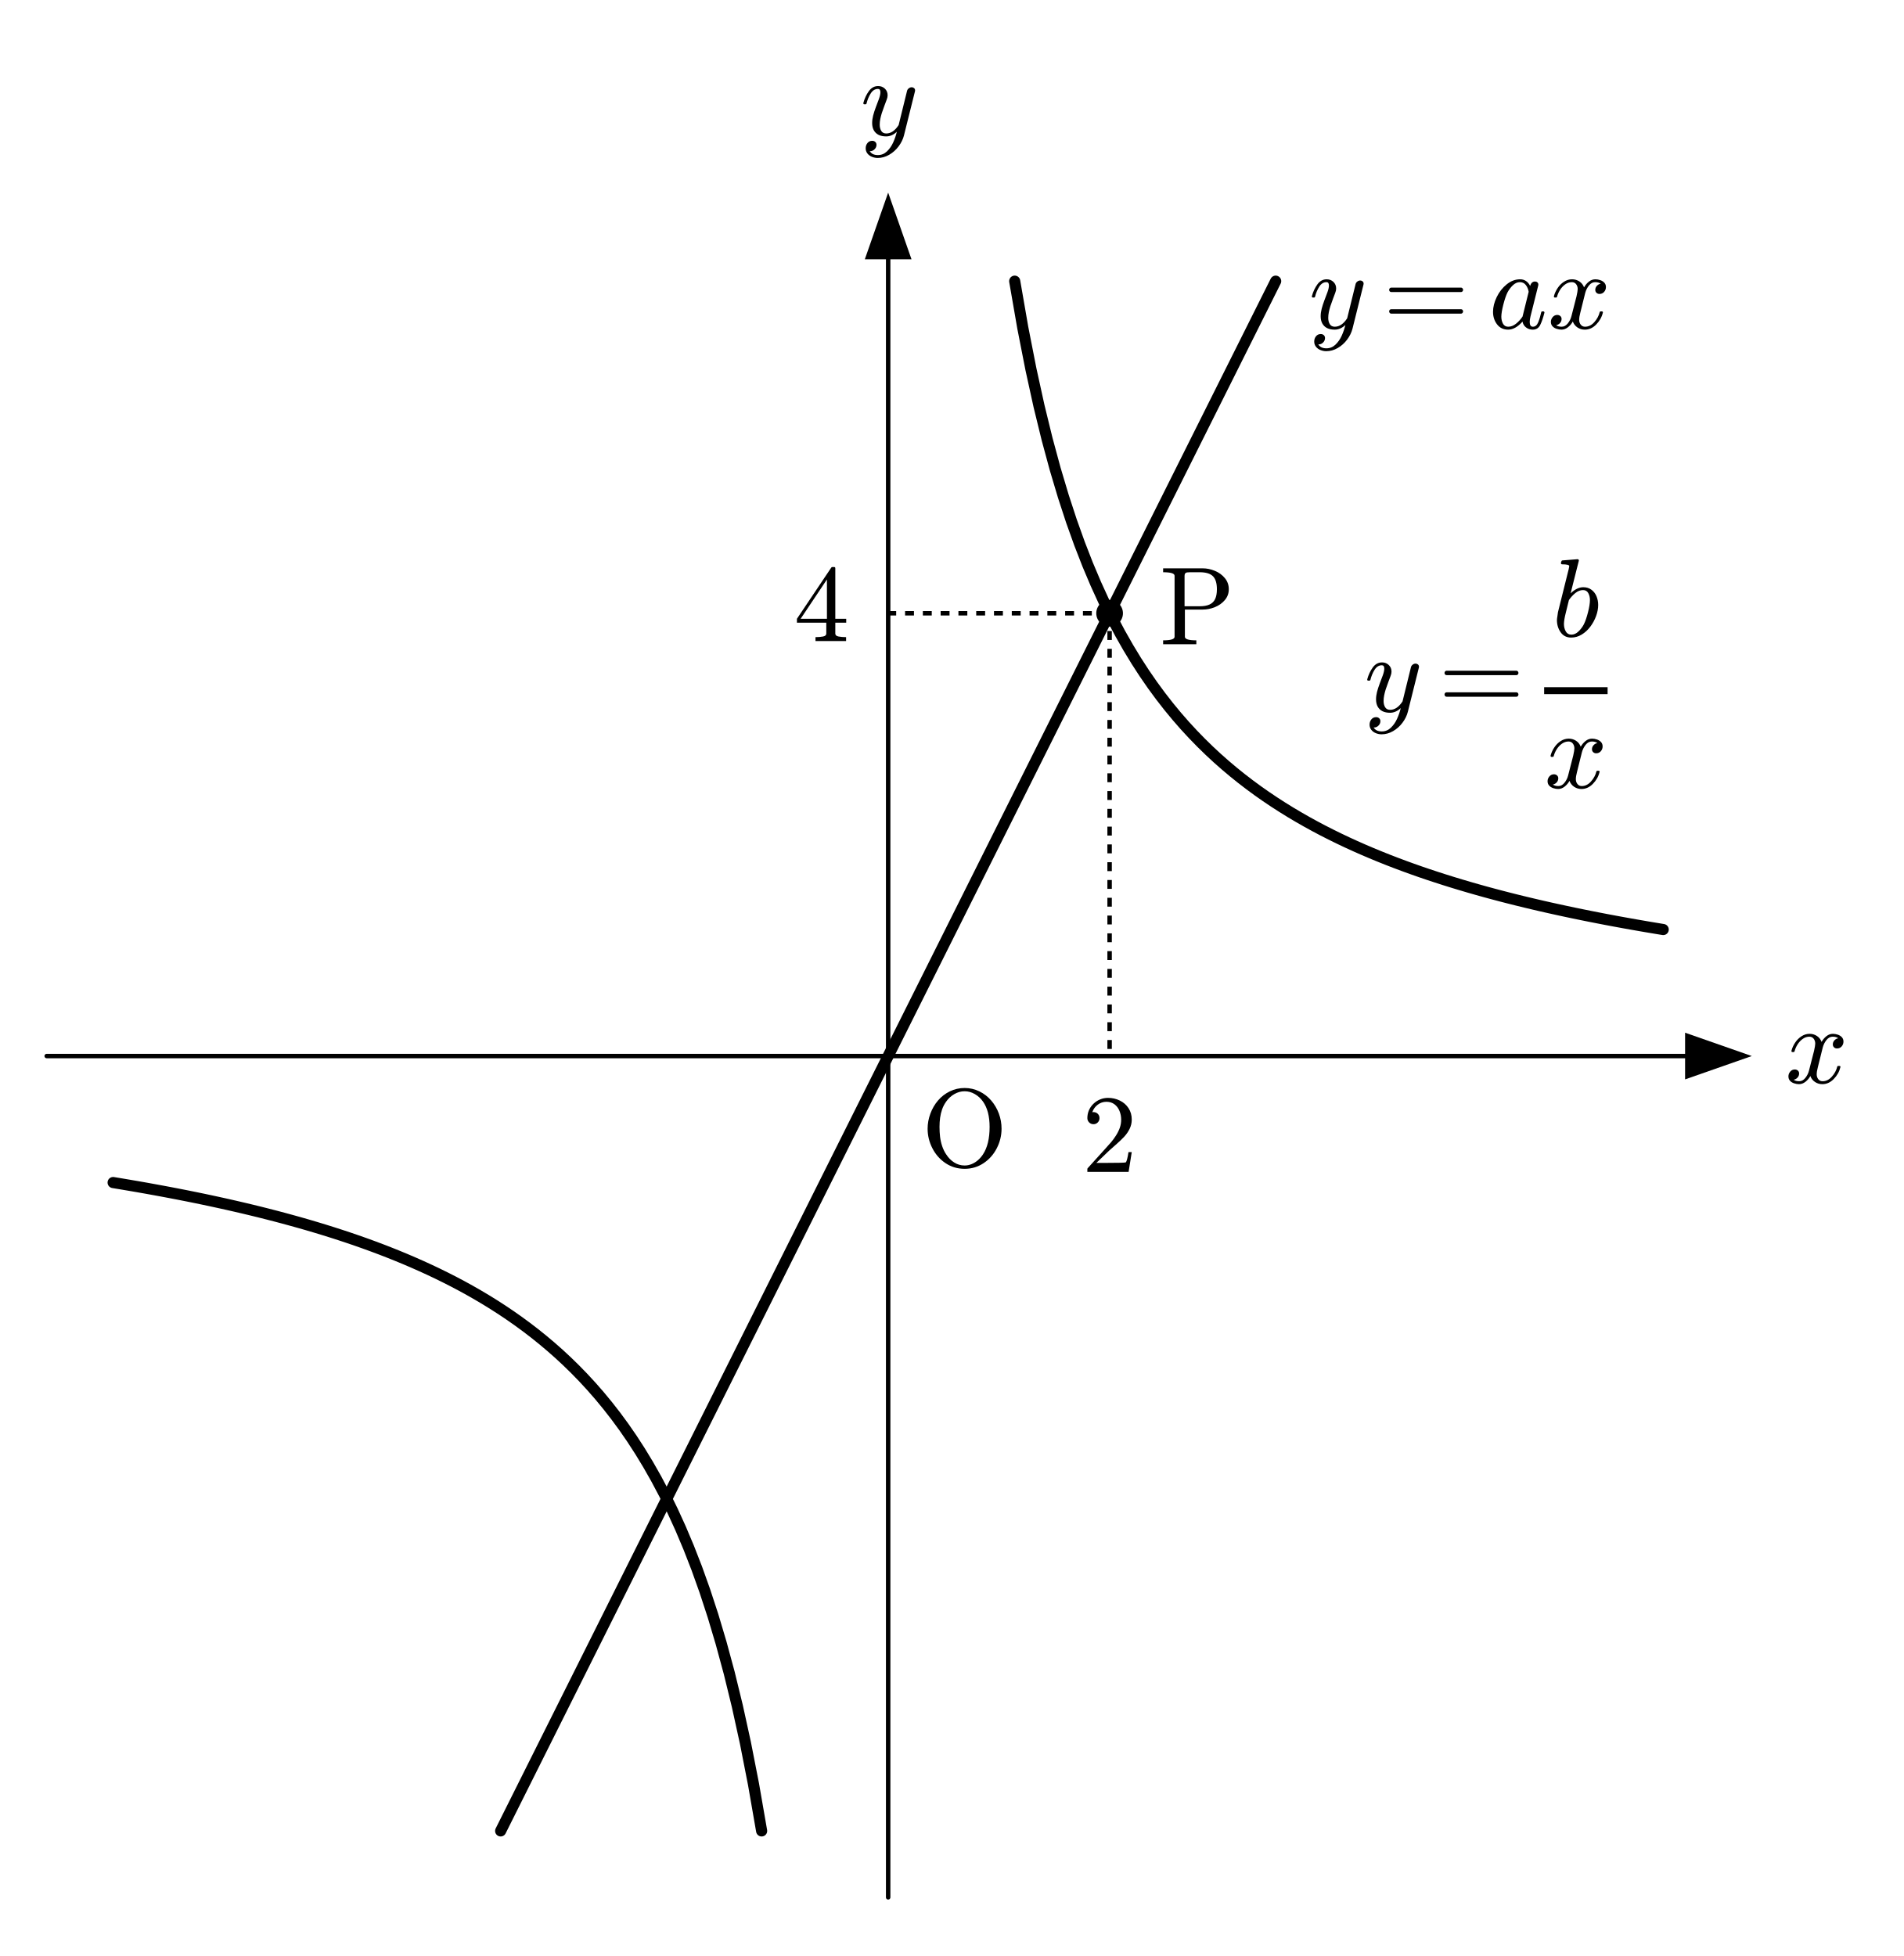
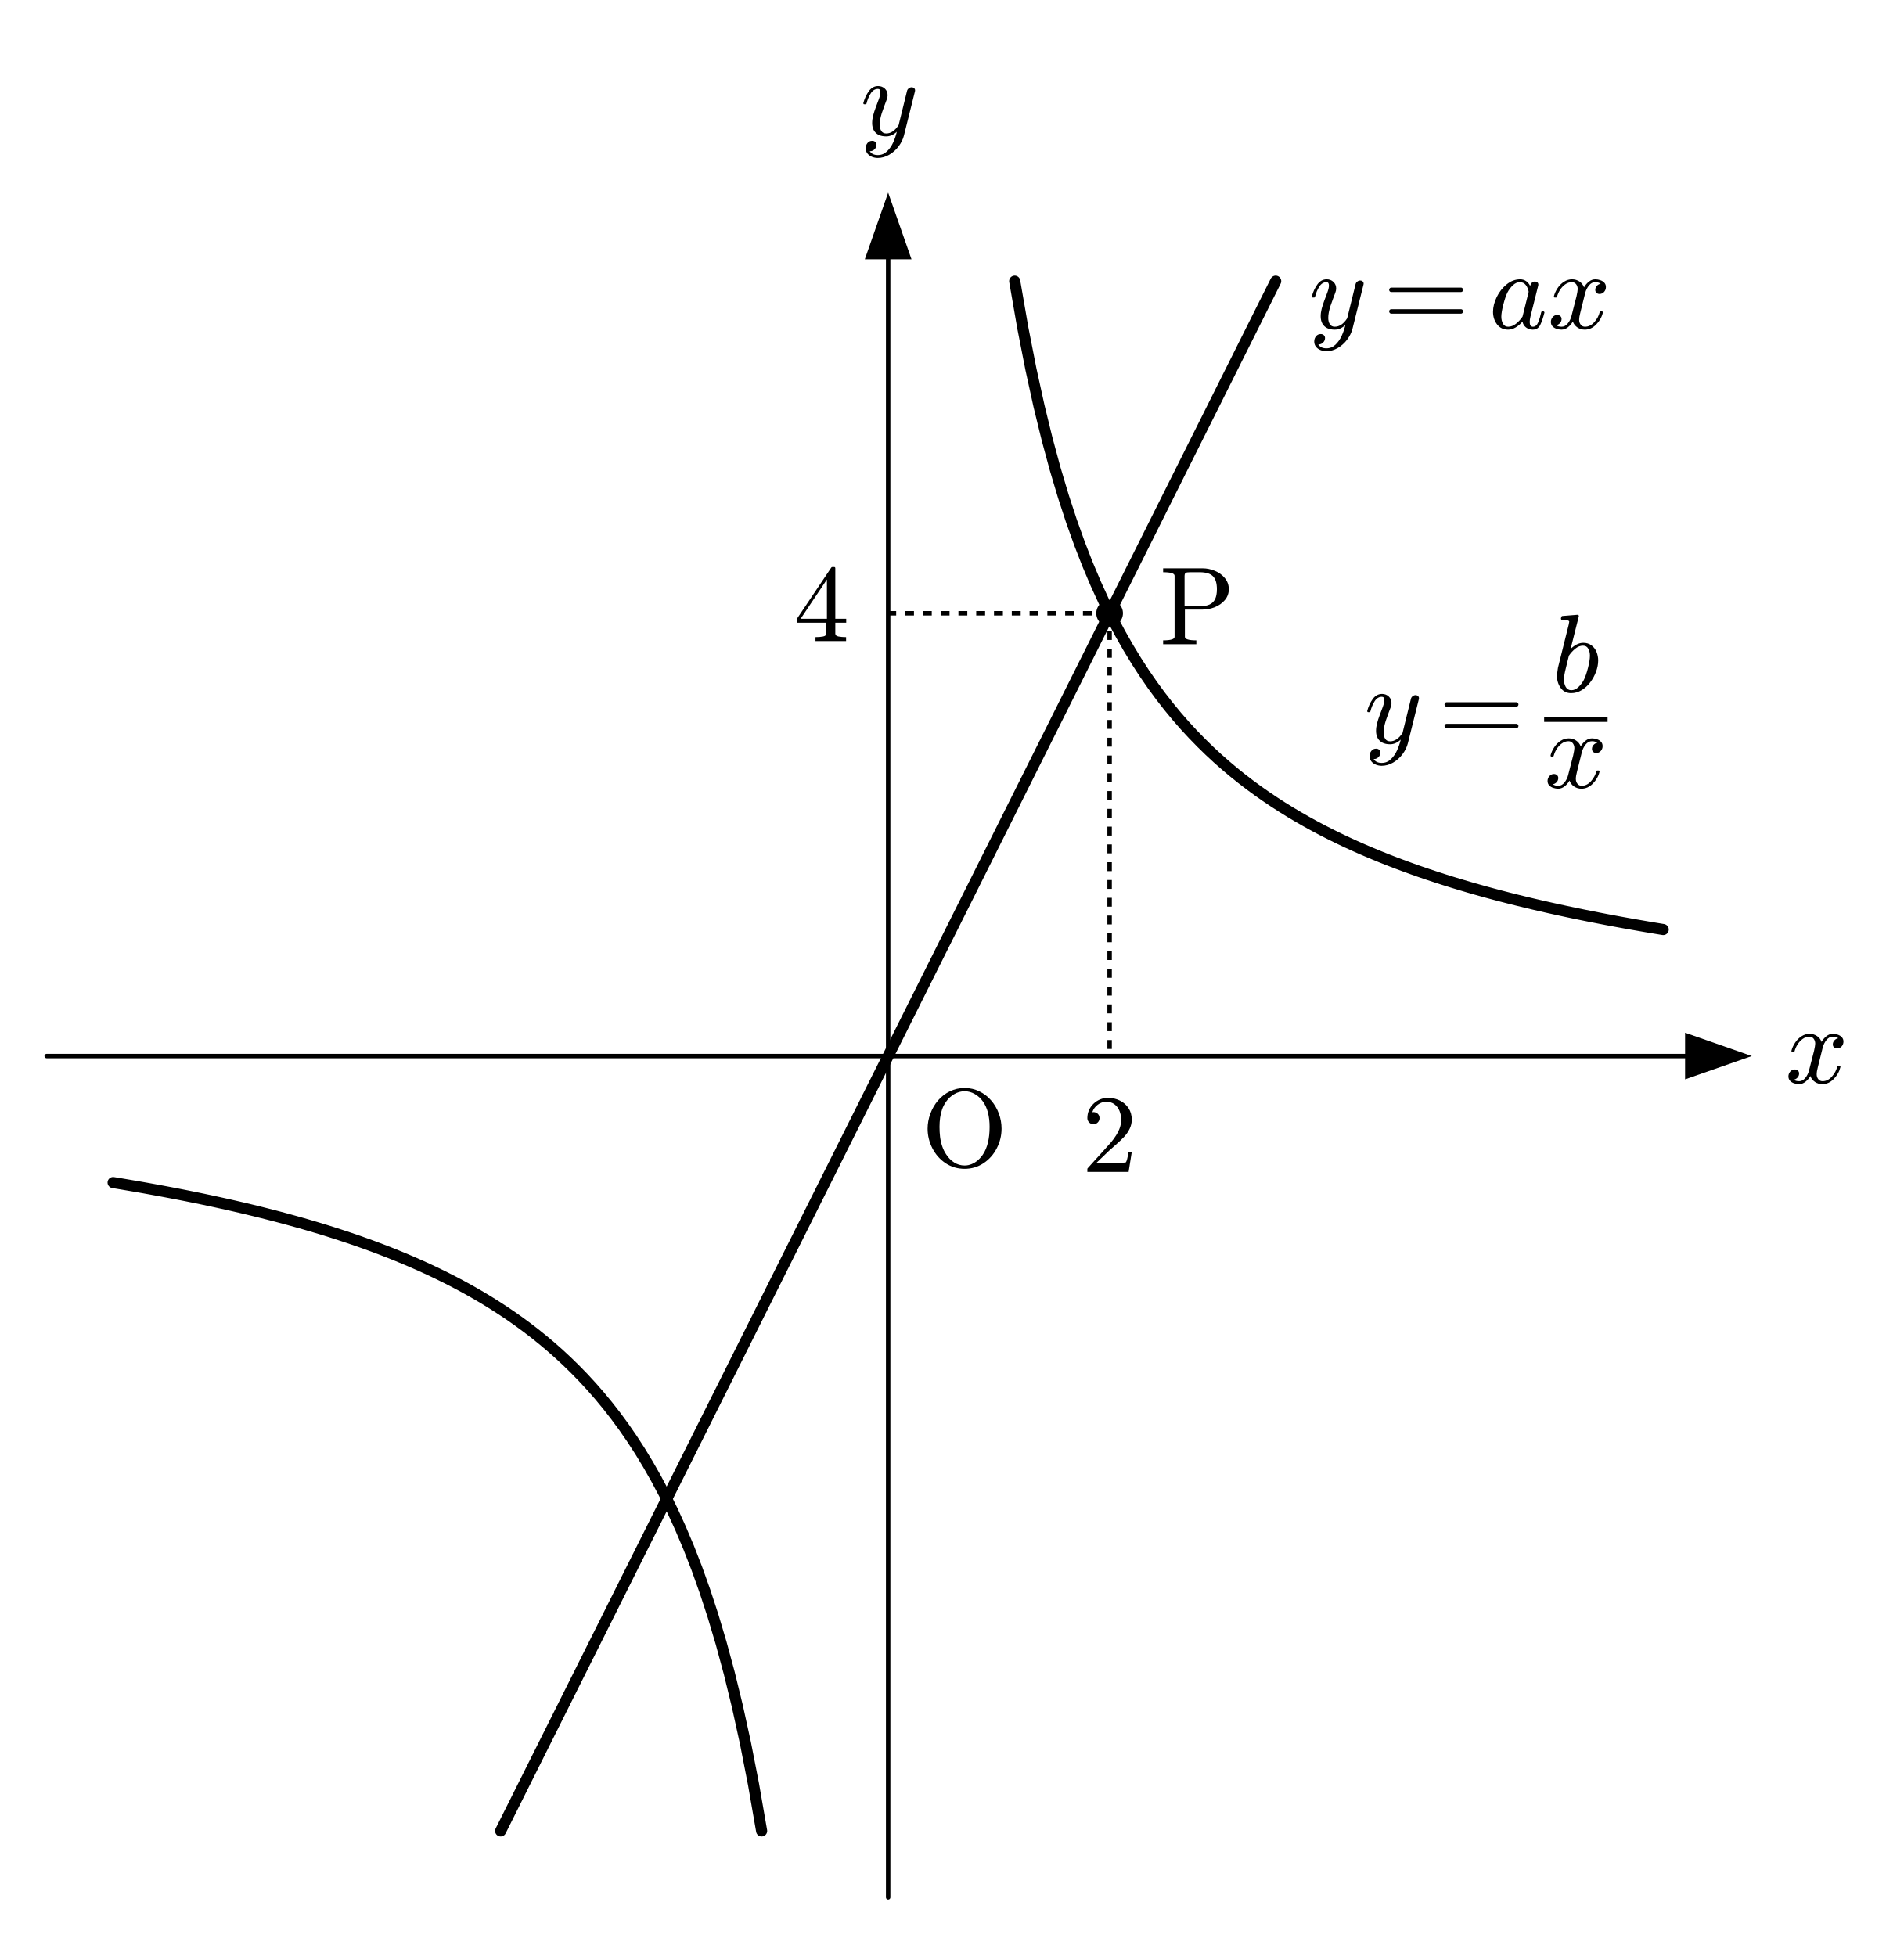
<svg xmlns="http://www.w3.org/2000/svg" xmlns:xlink="http://www.w3.org/1999/xlink" width="171.238pt" height="176pt" viewBox="0 0 171.238 176" version="1.1">
  <defs>
    <style type="text/css">*{stroke-linejoin: round; stroke-linecap: butt}</style>
  </defs>
  <g id="figure_1">
    <g id="patch_1">
      <path d="M 0 176  L 171.238 176  L 171.238 0  L 0 0  L 0 176  z " style="fill: none; opacity: 0" />
    </g>
    <g id="axes_1">
      <g id="patch_2">
        <path d="M 157.59 95.022  L 151.59 92.922  L 151.59 97.122  z " clip-path="url(#p5cb19e4c2c)" />
      </g>
      <g id="patch_3">
        <path d="M 79.899 17.331  L 77.799 23.331  L 81.999 23.331  z " clip-path="url(#p5cb19e4c2c)" />
      </g>
      <g id="line2d_1">
        <path d="M 4.2 95.022  L 151.59 95.022  " clip-path="url(#p5cb19e4c2c)" style="fill: none; stroke: #000000; stroke-width: 0.4; stroke-linecap: round" />
      </g>
      <g id="line2d_2">
        <path d="M 79.899 170.721  L 79.899 23.331  " clip-path="url(#p5cb19e4c2c)" style="fill: none; stroke: #000000; stroke-width: 0.4; stroke-linecap: round" />
      </g>
      <g id="line2d_3">
        <path d="M 45.038 164.745  L 114.76 25.299  " clip-path="url(#p5cb19e4c2c)" style="fill: none; stroke: #000000; stroke-linecap: round" />
      </g>
      <g id="line2d_4">
        <path d="M 91.282 25.299  L 92.011 29.497  L 92.741 33.218  L 93.47 36.539  L 94.199 39.521  L 94.928 42.214  L 95.658 44.658  L 96.387 46.886  L 97.116 48.924  L 97.845 50.798  L 98.575 52.524  L 99.304 54.121  L 100.033 55.603  L 100.762 56.981  L 101.492 58.265  L 102.221 59.466  L 102.95 60.591  L 103.679 61.647  L 104.409 62.64  L 105.138 63.576  L 105.867 64.459  L 106.596 65.294  L 107.326 66.084  L 108.055 66.833  L 108.784 67.545  L 109.513 68.222  L 110.243 68.866  L 110.972 69.48  L 111.701 70.065  L 112.43 70.625  L 113.159 71.16  L 113.889 71.672  L 114.618 72.162  L 115.347 72.632  L 116.076 73.084  L 116.806 73.517  L 117.535 73.934  L 118.264 74.335  L 118.993 74.721  L 119.723 75.092  L 120.452 75.451  L 121.181 75.797  L 121.91 76.13  L 122.64 76.453  L 123.369 76.764  L 124.098 77.065  L 124.827 77.357  L 125.557 77.639  L 126.286 77.912  L 127.015 78.177  L 127.744 78.434  L 128.474 78.683  L 129.203 78.924  L 129.932 79.159  L 130.661 79.387  L 131.391 79.608  L 132.12 79.824  L 132.849 80.033  L 133.578 80.237  L 134.308 80.435  L 135.037 80.628  L 135.766 80.816  L 136.495 80.999  L 137.224 81.177  L 137.954 81.351  L 138.683 81.521  L 139.412 81.686  L 140.141 81.847  L 140.871 82.005  L 141.6 82.159  L 142.329 82.309  L 143.058 82.456  L 143.788 82.599  L 144.517 82.74  L 145.246 82.877  L 145.975 83.011  L 146.705 83.142  L 147.434 83.27  L 148.163 83.396  L 148.892 83.518  L 149.622 83.639  " clip-path="url(#p5cb19e4c2c)" style="fill: none; stroke: #000000; stroke-linecap: round" />
      </g>
      <g id="line2d_5">
        <path d="M 68.516 164.745  L 67.786 160.547  L 67.057 156.826  L 66.328 153.505  L 65.599 150.523  L 64.869 147.83  L 64.14 145.386  L 63.411 143.159  L 62.682 141.12  L 61.952 139.247  L 61.223 137.52  L 60.494 135.923  L 59.765 134.441  L 59.035 133.063  L 58.306 131.779  L 57.577 130.578  L 56.848 129.453  L 56.119 128.397  L 55.389 127.404  L 54.66 126.469  L 53.931 125.585  L 53.202 124.751  L 52.472 123.96  L 51.743 123.211  L 51.014 122.499  L 50.285 121.822  L 49.555 121.178  L 48.826 120.564  L 48.097 119.979  L 47.368 119.419  L 46.638 118.884  L 45.909 118.372  L 45.18 117.882  L 44.451 117.412  L 43.721 116.96  L 42.992 116.527  L 42.263 116.11  L 41.534 115.709  L 40.804 115.323  L 40.075 114.952  L 39.346 114.593  L 38.617 114.248  L 37.887 113.914  L 37.158 113.592  L 36.429 113.28  L 35.7 112.979  L 34.97 112.687  L 34.241 112.405  L 33.512 112.132  L 32.783 111.867  L 32.054 111.61  L 31.324 111.361  L 30.595 111.12  L 29.866 110.885  L 29.137 110.657  L 28.407 110.436  L 27.678 110.22  L 26.949 110.011  L 26.22 109.808  L 25.49 109.609  L 24.761 109.416  L 24.032 109.229  L 23.303 109.045  L 22.573 108.867  L 21.844 108.693  L 21.115 108.524  L 20.386 108.358  L 19.656 108.197  L 18.927 108.039  L 18.198 107.885  L 17.469 107.735  L 16.739 107.588  L 16.01 107.445  L 15.281 107.305  L 14.552 107.168  L 13.822 107.034  L 13.093 106.902  L 12.364 106.774  L 11.635 106.649  L 10.905 106.526  L 10.176 106.405  " clip-path="url(#p5cb19e4c2c)" style="fill: none; stroke: #000000; stroke-linecap: round" />
      </g>
      <g id="line2d_6">
        <path d="M 99.82 55.181  L 99.82 95.022  " clip-path="url(#p5cb19e4c2c)" style="fill: none; stroke-dasharray: 0.8,0.8; stroke-dashoffset: 0; stroke: #000000; stroke-width: 0.4" />
      </g>
      <g id="line2d_7">
        <path d="M 99.82 55.181  L 79.899 55.181  " clip-path="url(#p5cb19e4c2c)" style="fill: none; stroke-dasharray: 0.8,0.8; stroke-dashoffset: 0; stroke: #000000; stroke-width: 0.4" />
      </g>
      <g id="text_1">
        <g transform="translate(160.578 97.52207) scale(0.1 -0.1)">
          <defs>
            <path id="Cmmi10-78" d="M 500 184  Q 613 97 819 97  Q 1019 97 1172 289  Q 1325 481 1381 709  L 1672 1844  Q 1741 2153 1741 2266  Q 1741 2425 1652 2544  Q 1563 2663 1403 2663  Q 1200 2663 1022 2536  Q 844 2409 722 2214  Q 600 2019 550 1819  Q 538 1778 500 1778  L 422 1778  Q 372 1778 372 1838  L 372 1856  Q 434 2094 584 2320  Q 734 2547 951 2687  Q 1169 2828 1416 2828  Q 1650 2828 1839 2703  Q 2028 2578 2106 2363  Q 2216 2559 2386 2693  Q 2556 2828 2759 2828  Q 2897 2828 3040 2779  Q 3184 2731 3275 2631  Q 3366 2531 3366 2381  Q 3366 2219 3261 2101  Q 3156 1984 2994 1984  Q 2891 1984 2822 2050  Q 2753 2116 2753 2216  Q 2753 2350 2845 2451  Q 2938 2553 3066 2572  Q 2950 2663 2747 2663  Q 2541 2663 2389 2472  Q 2238 2281 2175 2047  L 1894 916  Q 1825 659 1825 494  Q 1825 331 1917 214  Q 2009 97 2163 97  Q 2463 97 2698 361  Q 2934 625 3009 941  Q 3022 978 3059 978  L 3138 978  Q 3163 978 3178 961  Q 3194 944 3194 922  Q 3194 916 3188 903  Q 3097 522 2806 225  Q 2516 -72 2150 -72  Q 1916 -72 1727 54  Q 1538 181 1459 397  Q 1359 209 1182 68  Q 1006 -72 806 -72  Q 669 -72 523 -23  Q 378 25 287 125  Q 197 225 197 378  Q 197 528 301 651  Q 406 775 563 775  Q 669 775 741 711  Q 813 647 813 544  Q 813 409 723 309  Q 634 209 500 184  z " transform="scale(0.015625)" />
          </defs>
          <use xlink:href="#Cmmi10-78" transform="translate(0 0.8125)" />
        </g>
      </g>
      <g id="text_2">
        <g transform="translate(77.39893 12.24295) scale(0.1 -0.1)">
          <defs>
            <path id="Cmmi10-79" d="M 538 -916  Q 672 -1147 1006 -1147  Q 1309 -1147 1531 -934  Q 1753 -722 1889 -420  Q 2025 -119 2100 197  Q 1816 -72 1484 -72  Q 1231 -72 1053 15  Q 875 103 776 276  Q 678 450 678 697  Q 678 906 734 1126  Q 791 1347 892 1617  Q 994 1888 1069 2088  Q 1153 2322 1153 2472  Q 1153 2663 1013 2663  Q 759 2663 595 2402  Q 431 2141 353 1819  Q 341 1778 300 1778  L 225 1778  Q 172 1778 172 1838  L 172 1856  Q 275 2238 487 2533  Q 700 2828 1025 2828  Q 1253 2828 1411 2678  Q 1569 2528 1569 2297  Q 1569 2178 1516 2047  Q 1488 1969 1388 1706  Q 1288 1444 1234 1272  Q 1181 1100 1147 934  Q 1113 769 1113 603  Q 1113 391 1203 244  Q 1294 97 1491 97  Q 1888 97 2203 581  L 2688 2553  Q 2709 2638 2787 2698  Q 2866 2759 2956 2759  Q 3034 2759 3092 2709  Q 3150 2659 3150 2578  Q 3150 2541 3144 2528  L 2509 -19  Q 2425 -347 2200 -647  Q 1975 -947 1658 -1130  Q 1341 -1313 997 -1313  Q 831 -1313 668 -1248  Q 506 -1184 406 -1056  Q 306 -928 306 -756  Q 306 -581 409 -453  Q 513 -325 684 -325  Q 788 -325 858 -389  Q 928 -453 928 -556  Q 928 -703 818 -812  Q 709 -922 563 -922  Q 556 -919 550 -917  Q 544 -916 538 -916  z " transform="scale(0.015625)" />
          </defs>
          <use xlink:href="#Cmmi10-79" transform="translate(0 0.8125)" />
        </g>
      </g>
      <g id="text_3">
        <g transform="translate(82.88704 104.9492) scale(0.1 -0.1)">
          <defs>
            <path id="Cmr10-4f" d="M 2491 -141  Q 1881 -141 1395 182  Q 909 506 634 1042  Q 359 1578 359 2169  Q 359 2606 517 3034  Q 675 3463 958 3794  Q 1241 4125 1637 4319  Q 2034 4513 2491 4513  Q 2944 4513 3342 4317  Q 3741 4122 4025 3787  Q 4309 3453 4462 3037  Q 4616 2622 4616 2169  Q 4616 1578 4341 1042  Q 4066 506 3578 182  Q 3091 -141 2491 -141  z M 1428 691  Q 1616 397 1891 223  Q 2166 50 2491 50  Q 2700 50 2901 134  Q 3103 219 3267 366  Q 3431 513 3547 691  Q 3928 1266 3928 2272  Q 3928 3194 3547 3731  Q 3359 4000 3079 4162  Q 2800 4325 2491 4325  Q 2178 4325 1897 4162  Q 1616 4000 1428 3731  Q 1278 3522 1195 3286  Q 1113 3050 1078 2797  Q 1044 2544 1044 2272  Q 1044 1981 1076 1704  Q 1109 1428 1198 1162  Q 1288 897 1428 691  z " transform="scale(0.015625)" />
          </defs>
          <use xlink:href="#Cmr10-4f" />
        </g>
      </g>
      <g id="text_4">
        <g transform="translate(104.3019 57.96944) scale(0.1 -0.1)">
          <defs>
            <path id="Cmr10-50" d="M 213 0  L 213 225  Q 872 225 872 428  L 872 3944  Q 872 4147 213 4147  L 213 4372  L 2491 4372  Q 2841 4372 3191 4228  Q 3541 4084 3767 3809  Q 3994 3534 3994 3169  Q 3994 2813 3766 2544  Q 3538 2275 3191 2136  Q 2844 1997 2491 1997  L 1466 1997  L 1466 428  Q 1466 225 2125 225  L 2125 0  L 213 0  z M 1447 2188  L 2316 2188  Q 2669 2188 2887 2289  Q 3106 2391 3207 2605  Q 3309 2819 3309 3169  Q 3309 3691 3079 3919  Q 2850 4147 2316 4147  L 1772 4147  Q 1656 4147 1592 4137  Q 1528 4128 1487 4083  Q 1447 4038 1447 3944  L 1447 2188  z " transform="scale(0.015625)" />
          </defs>
          <use xlink:href="#Cmr10-50" />
        </g>
      </g>
      <g id="text_5">
        <g transform="translate(97.31969 105.4473) scale(0.1 -0.1)">
          <defs>
            <path id="Cmr10-32" d="M 319 0  L 319 172  Q 319 188 331 206  L 1325 1306  Q 1550 1550 1690 1715  Q 1831 1881 1968 2097  Q 2106 2313 2186 2536  Q 2266 2759 2266 3009  Q 2266 3272 2169 3511  Q 2072 3750 1880 3894  Q 1688 4038 1416 4038  Q 1138 4038 916 3870  Q 694 3703 603 3438  Q 628 3444 672 3444  Q 816 3444 917 3347  Q 1019 3250 1019 3097  Q 1019 2950 917 2848  Q 816 2747 672 2747  Q 522 2747 420 2851  Q 319 2956 319 3097  Q 319 3338 409 3548  Q 500 3759 670 3923  Q 841 4088 1055 4175  Q 1269 4263 1509 4263  Q 1875 4263 2190 4108  Q 2506 3953 2690 3670  Q 2875 3388 2875 3009  Q 2875 2731 2753 2481  Q 2631 2231 2440 2026  Q 2250 1822 1953 1562  Q 1656 1303 1563 1216  L 838 519  L 1453 519  Q 1906 519 2211 526  Q 2516 534 2534 550  Q 2609 631 2688 1141  L 2875 1141  L 2694 0  L 319 0  z " transform="scale(0.015625)" />
          </defs>
          <use xlink:href="#Cmr10-32" />
        </g>
      </g>
      <g id="text_6">
        <g transform="translate(71.41279 57.68053) scale(0.1 -0.1)">
          <defs>
            <path id="Cmr10-34" d="M 178 1056  L 178 1281  L 2156 4231  Q 2178 4263 2222 4263  L 2316 4263  Q 2388 4263 2388 4191  L 2388 1281  L 3016 1281  L 3016 1056  L 2388 1056  L 2388 428  Q 2388 297 2575 261  Q 2763 225 3009 225  L 3009 0  L 1247 0  L 1247 225  Q 1494 225 1681 261  Q 1869 297 1869 428  L 1869 1056  L 178 1056  z M 391 1281  L 1906 1281  L 1906 3547  L 391 1281  z " transform="scale(0.015625)" />
          </defs>
          <use xlink:href="#Cmr10-34" />
        </g>
      </g>
      <g id="text_7">
        <g transform="translate(117.7484 29.63052) scale(0.1 -0.1)">
          <defs>
            <path id="Cmr10-3d" d="M 481 850  Q 428 850 393 890  Q 359 931 359 978  Q 359 1031 393 1068  Q 428 1106 481 1106  L 4500 1106  Q 4547 1106 4581 1068  Q 4616 1031 4616 978  Q 4616 931 4581 890  Q 4547 850 4500 850  L 481 850  z M 481 2094  Q 428 2094 393 2131  Q 359 2169 359 2222  Q 359 2269 393 2309  Q 428 2350 481 2350  L 4500 2350  Q 4547 2350 4581 2309  Q 4616 2269 4616 2222  Q 4616 2169 4581 2131  Q 4547 2094 4500 2094  L 481 2094  z " transform="scale(0.015625)" />
            <path id="Cmmi10-61" d="M 1113 -72  Q 709 -72 476 233  Q 244 538 244 953  Q 244 1363 456 1803  Q 669 2244 1030 2536  Q 1391 2828 1806 2828  Q 1997 2828 2147 2725  Q 2297 2622 2381 2444  Q 2453 2700 2663 2700  Q 2744 2700 2798 2651  Q 2853 2603 2853 2522  Q 2853 2503 2851 2493  Q 2850 2484 2847 2472  L 2400 684  Q 2356 494 2356 372  Q 2356 97 2541 97  Q 2741 97 2845 351  Q 2950 606 3022 941  Q 3034 978 3072 978  L 3150 978  Q 3175 978 3190 956  Q 3206 934 3206 916  Q 3094 469 2961 198  Q 2828 -72 2528 -72  Q 2313 -72 2147 54  Q 1981 181 1941 391  Q 1528 -72 1113 -72  z M 1119 97  Q 1350 97 1567 270  Q 1784 444 1941 678  Q 1947 684 1947 697  L 2291 2088  L 2297 2106  Q 2259 2334 2132 2498  Q 2006 2663 1791 2663  Q 1575 2663 1389 2486  Q 1203 2309 1075 2069  Q 950 1813 836 1366  Q 722 919 722 672  Q 722 450 817 273  Q 913 97 1119 97  z " transform="scale(0.015625)" />
          </defs>
          <use xlink:href="#Cmmi10-79" transform="translate(0 0.8125)" />
          <use xlink:href="#Cmr10-3d" transform="translate(66.58203 0.8125)" />
          <use xlink:href="#Cmmi10-61" transform="translate(161.8262 0.8125)" />
          <use xlink:href="#Cmmi10-78" transform="translate(214.6094 0.8125)" />
        </g>
      </g>
      <g id="text_8">
-         <g transform="translate(122.7286 64.11715) scale(0.1 -0.1)">
+         <g transform="translate(122.7286 66.91715) scale(0.1 -0.1)">
          <defs>
            <path id="Cmmi10-62" d="M 1106 -72  Q 719 -72 503 231  Q 288 534 288 941  Q 288 1000 317 1173  Q 347 1347 347 1388  L 966 3872  Q 991 3981 997 4044  Q 997 4147 581 4147  Q 519 4147 519 4231  Q 522 4247 533 4287  Q 544 4328 561 4350  Q 578 4372 609 4372  L 1472 4441  Q 1550 4441 1550 4359  L 1075 2472  Q 1438 2828 1806 2828  Q 2078 2828 2273 2684  Q 2469 2541 2566 2306  Q 2663 2072 2663 1806  Q 2663 1497 2542 1167  Q 2422 838 2209 555  Q 1997 272 1712 100  Q 1428 -72 1106 -72  z M 1119 97  Q 1338 97 1528 280  Q 1719 463 1838 691  Q 1966 947 2077 1386  Q 2188 1825 2188 2088  Q 2188 2316 2092 2489  Q 1997 2663 1791 2663  Q 1559 2663 1348 2492  Q 1138 2322 978 2088  L 800 1363  Q 697 959 691 716  Q 691 475 795 286  Q 900 97 1119 97  z " transform="scale(0.015625)" />
          </defs>
-           <use xlink:href="#Cmmi10-79" transform="translate(0 0.958575)" />
-           <use xlink:href="#Cmr10-3d" transform="translate(66.58203 0.958575)" />
-           <use xlink:href="#Cmmi10-62" transform="translate(168.8262 68.60938)" />
-           <use xlink:href="#Cmmi10-78" transform="translate(161.8262 -67.63653)" />
-           <path d="M 161.826 16.584  L 161.826 22.834  L 218.906 22.834  L 218.906 16.584  L 161.826 16.584  z " />
+           <use xlink:href="#Cmmi10-79" transform="translate(0 0.609375)" />
+           <use xlink:href="#Cmr10-3d" transform="translate(66.58203 0.609375)" />
+           <use xlink:href="#Cmmi10-62" transform="translate(168.8262 46.60938)" />
+           <use xlink:href="#Cmmi10-78" transform="translate(161.8262 -39.39062)" />
+           <path d="M 161.826 19.609  L 161.826 23.609  L 218.906 23.609  L 218.906 19.609  L 161.826 19.609  z " />
        </g>
      </g>
      <g id="line2d_8">
        <defs>
          <path id="m576663cfbb" d="M 0 1.2  C 0.318 1.2 0.623 1.074 0.849 0.849  C 1.074 0.623 1.2 0.318 1.2 0  C 1.2 -0.318 1.074 -0.623 0.849 -0.849  C 0.623 -1.074 0.318 -1.2 0 -1.2  C -0.318 -1.2 -0.623 -1.074 -0.849 -0.849  C -1.074 -0.623 -1.2 -0.318 -1.2 0  C -1.2 0.318 -1.074 0.623 -0.849 0.849  C -0.623 1.074 -0.318 1.2 0 1.2  z " />
        </defs>
        <g clip-path="url(#p5cb19e4c2c)">
          <use xlink:href="#m576663cfbb" x="99.82" y="55.181" />
        </g>
      </g>
    </g>
  </g>
  <defs>
    <clipPath id="p5cb19e4c2c">
      <rect x="0" y="0" width="171.238" height="176" />
    </clipPath>
  </defs>
</svg>
